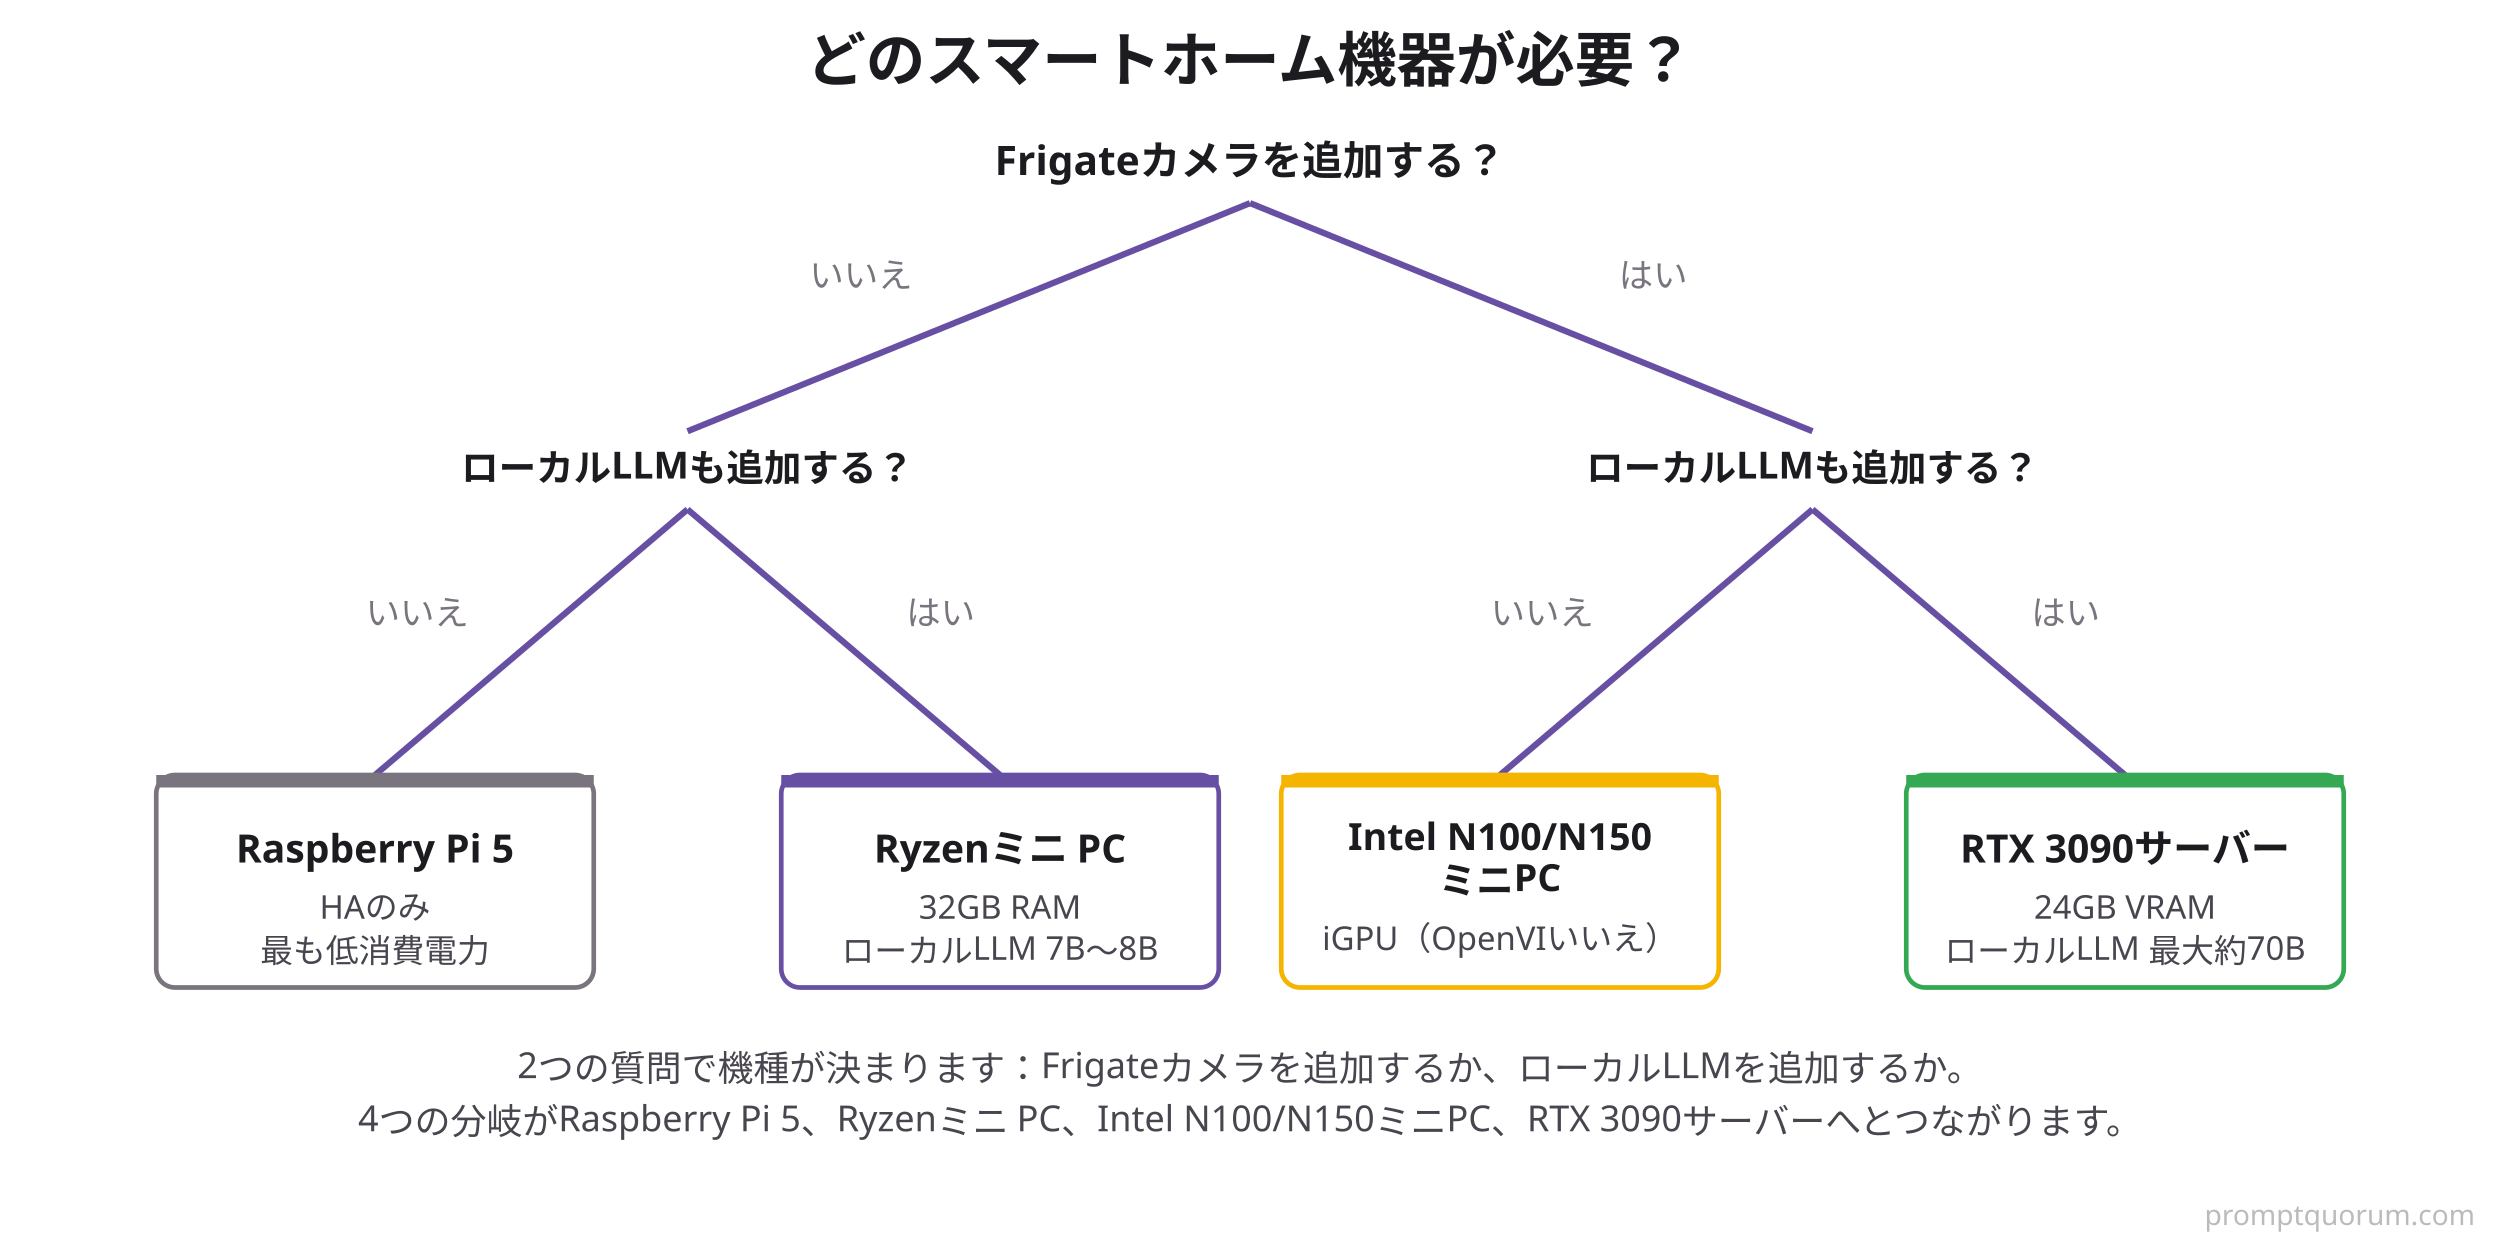
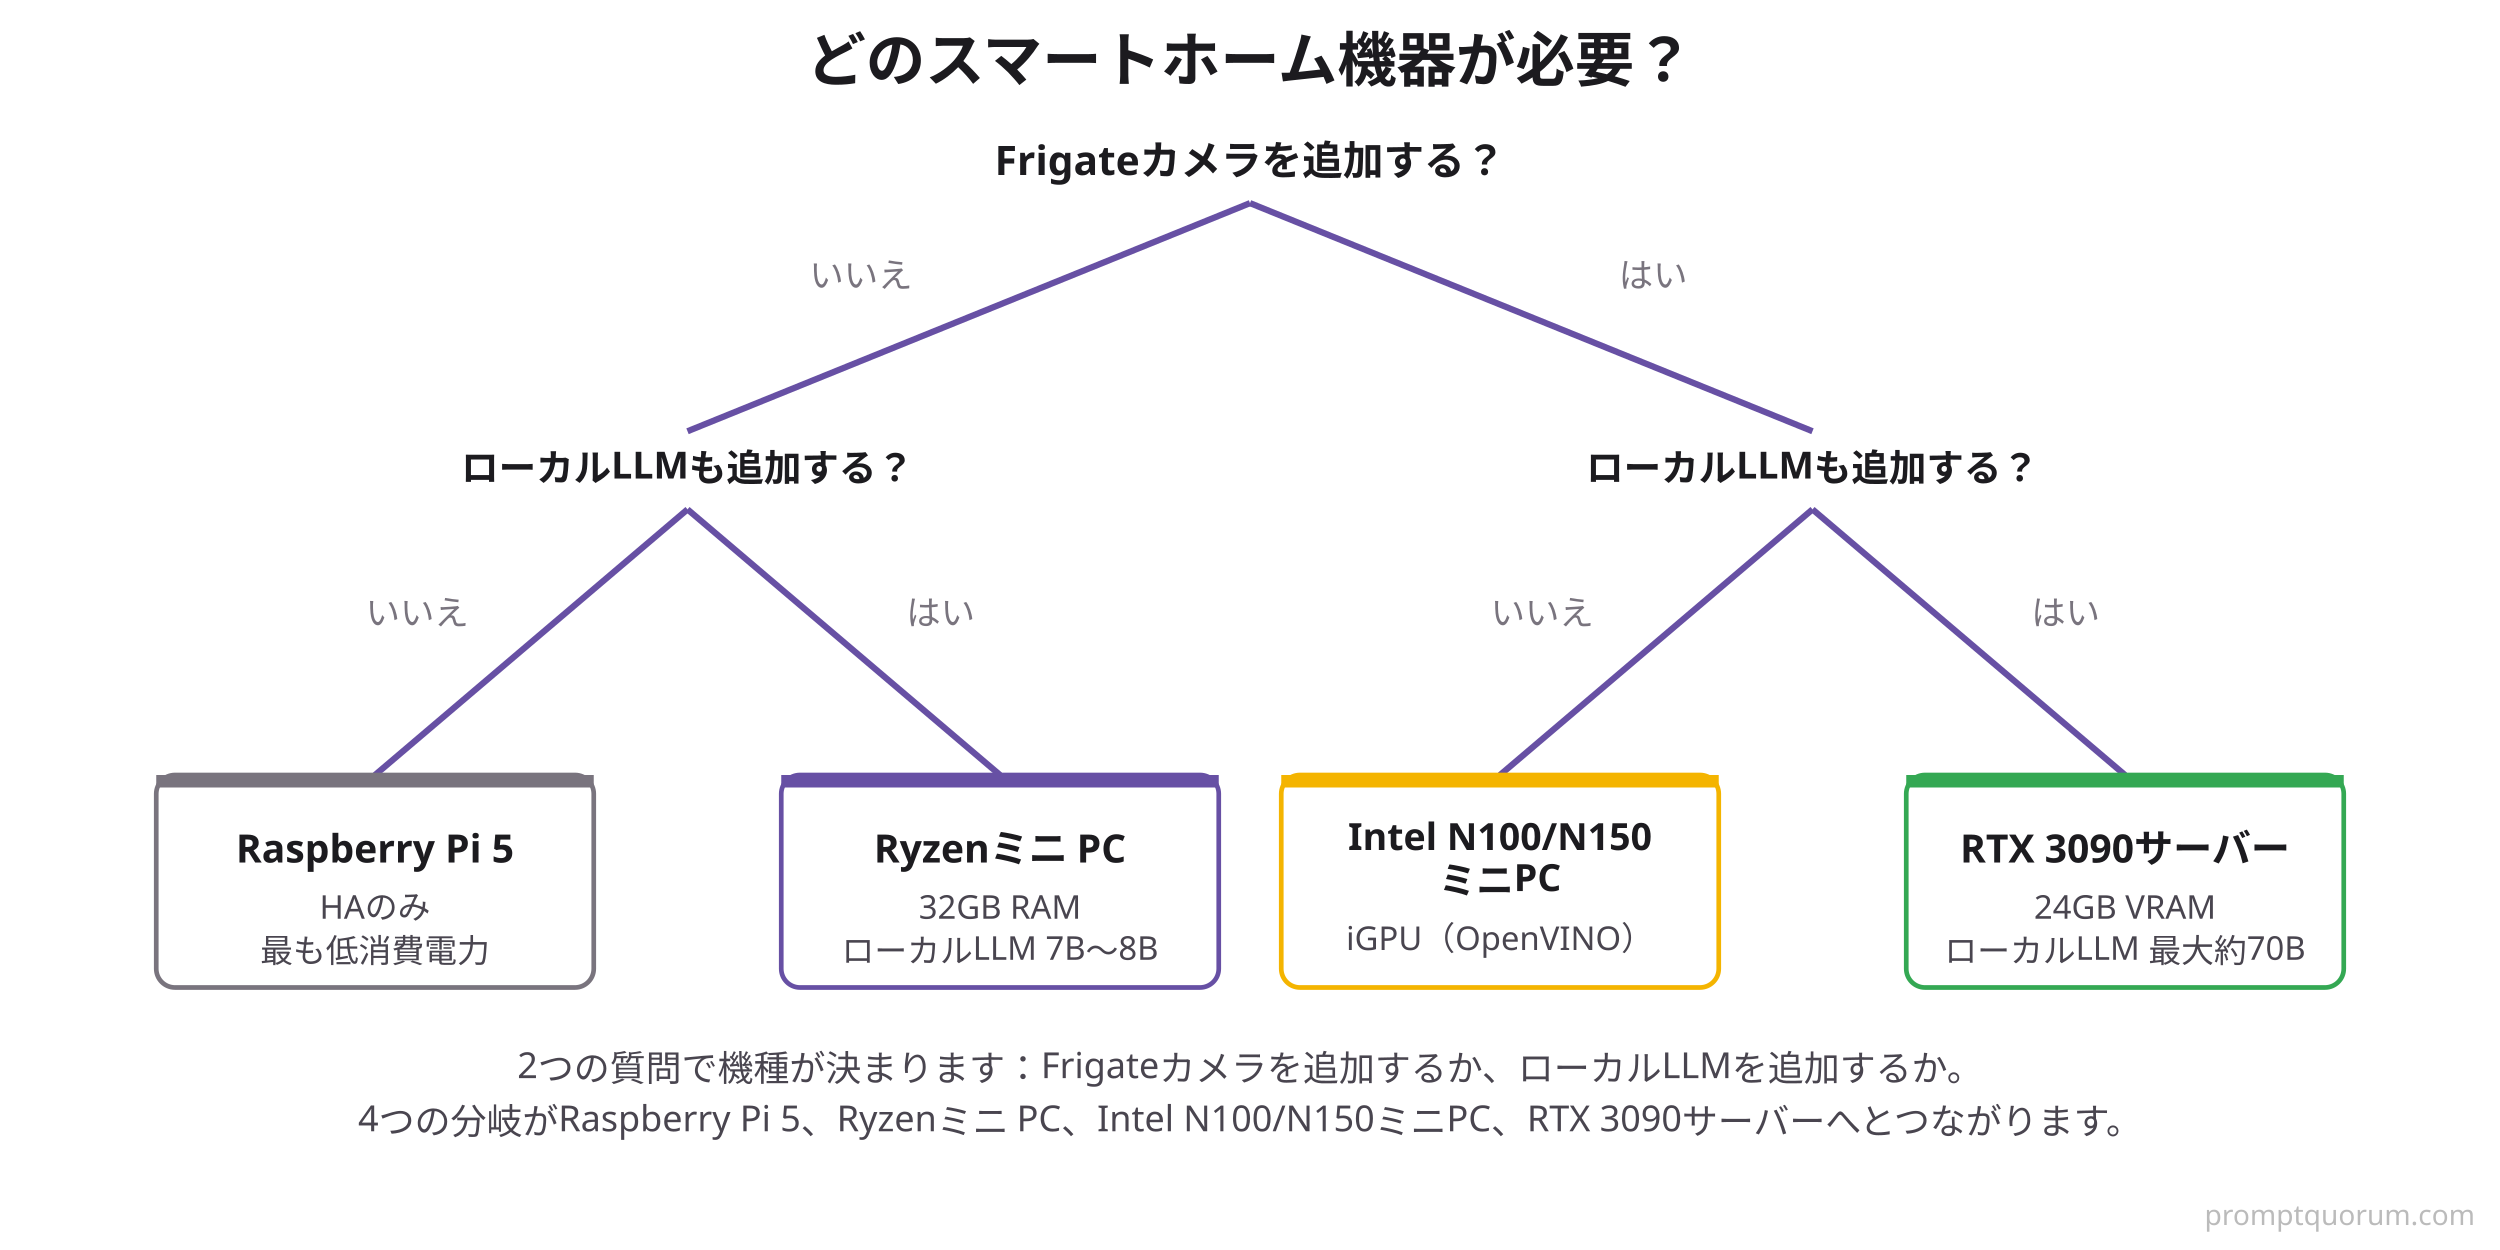
<svg xmlns="http://www.w3.org/2000/svg" viewBox="0 0 800 400">
  <rect width="800" height="400" fill="#FFFFFF" />
  <text x="400" y="26" font-family="system-ui, -apple-system, sans-serif" font-size="19" font-weight="700" fill="#1C1B1F" text-anchor="middle">どのスマートホーム機器が必要？</text>
  <text x="400" y="56" font-family="system-ui, sans-serif" font-size="13" font-weight="700" fill="#1C1B1F" text-anchor="middle">Frigateカメラを追加する？</text>
  <line x1="400" y1="65" x2="220" y2="138" stroke="#6750A4" stroke-width="2" />
  <line x1="400" y1="65" x2="580" y2="138" stroke="#6750A4" stroke-width="2" />
  <text x="292" y="92" font-family="system-ui, sans-serif" font-size="11" fill="#79747E" text-anchor="end">いいえ</text>
  <text x="518" y="92" font-family="system-ui, sans-serif" font-size="11" fill="#79747E" text-anchor="start">はい</text>
  <text x="220" y="154" font-family="system-ui, sans-serif" font-size="12" font-weight="700" fill="#1C1B1F" text-anchor="middle">ローカルLLMも追加する？</text>
  <text x="580" y="154" font-family="system-ui, sans-serif" font-size="12" font-weight="700" fill="#1C1B1F" text-anchor="middle">ローカルLLMも追加する？</text>
  <line x1="220" y1="163" x2="120" y2="248" stroke="#6750A4" stroke-width="2" />
  <line x1="220" y1="163" x2="320" y2="248" stroke="#6750A4" stroke-width="2" />
  <line x1="580" y1="163" x2="480" y2="248" stroke="#6750A4" stroke-width="2" />
  <line x1="580" y1="163" x2="680" y2="248" stroke="#6750A4" stroke-width="2" />
  <text x="150" y="200" font-family="system-ui, sans-serif" font-size="11" fill="#79747E" text-anchor="end">いいえ</text>
  <text x="290" y="200" font-family="system-ui, sans-serif" font-size="11" fill="#79747E" text-anchor="start">はい</text>
  <text x="510" y="200" font-family="system-ui, sans-serif" font-size="11" fill="#79747E" text-anchor="end">いいえ</text>
  <text x="650" y="200" font-family="system-ui, sans-serif" font-size="11" fill="#79747E" text-anchor="start">はい</text>
  <rect x="50" y="248" width="140" height="68" rx="6" fill="#FFFFFF" stroke="#79747E" stroke-width="1.5" />
  <rect x="50" y="248" width="140" height="4" rx="0" fill="#79747E" />
  <text x="120" y="276" font-family="system-ui, sans-serif" font-size="12.5" font-weight="700" fill="#1C1B1F" text-anchor="middle">Raspberry Pi 5</text>
  <text x="120" y="294" font-family="system-ui, sans-serif" font-size="10.5" fill="#49454F" text-anchor="middle">HAのみ</text>
  <text x="120" y="308" font-family="system-ui, sans-serif" font-size="10.5" fill="#49454F" text-anchor="middle">最も低消費電力</text>
  <rect x="250" y="248" width="140" height="68" rx="6" fill="#FFFFFF" stroke="#6750A4" stroke-width="1.5" />
  <rect x="250" y="248" width="140" height="4" rx="0" fill="#6750A4" />
  <text x="320" y="276" font-family="system-ui, sans-serif" font-size="12.5" font-weight="700" fill="#1C1B1F" text-anchor="middle">Ryzenミニ PC</text>
  <text x="320" y="294" font-family="system-ui, sans-serif" font-size="10.5" fill="#49454F" text-anchor="middle">32GB RAM</text>
  <text x="320" y="308" font-family="system-ui, sans-serif" font-size="10.5" fill="#49454F" text-anchor="middle">ローカルLLM 7B〜8B</text>
  <rect x="410" y="248" width="140" height="68" rx="6" fill="#FFFFFF" stroke="#F4B400" stroke-width="1.5" />
  <rect x="410" y="248" width="140" height="4" rx="0" fill="#F4B400" />
  <text x="480" y="272" font-family="system-ui, sans-serif" font-size="12" font-weight="700" fill="#1C1B1F" text-anchor="middle">Intel N100/N150</text>
  <text x="480" y="286" font-family="system-ui, sans-serif" font-size="12" font-weight="700" fill="#1C1B1F" text-anchor="middle">ミニPC</text>
-   <text x="480" y="304" font-family="system-ui, sans-serif" font-size="10.5" fill="#49454F" text-anchor="middle">iGPU（OpenVIいいえ）</text>
+   <text x="480" y="304" font-family="system-ui, sans-serif" font-size="10.5" fill="#49454F" text-anchor="middle">iGPU（OpenVINO）</text>
  <rect x="610" y="248" width="140" height="68" rx="6" fill="#FFFFFF" stroke="#34A853" stroke-width="1.5" />
  <rect x="610" y="248" width="140" height="4" rx="0" fill="#34A853" />
  <text x="680" y="276" font-family="system-ui, sans-serif" font-size="12.5" font-weight="700" fill="#1C1B1F" text-anchor="middle">RTX 3090サーバー</text>
  <text x="680" y="294" font-family="system-ui, sans-serif" font-size="10.5" fill="#49454F" text-anchor="middle">24GB VRAM</text>
  <text x="680" y="308" font-family="system-ui, sans-serif" font-size="10.5" fill="#49454F" text-anchor="middle">ローカルLLM 最大約70B</text>
  <text x="400" y="345" font-family="system-ui, sans-serif" font-size="11.5" fill="#49454F" text-anchor="middle">2つの質問で機種が決まります：Frigateカメラを追加するか、ローカルLLMを追加するか。</text>
  <text x="400" y="362" font-family="system-ui, sans-serif" font-size="11.5" fill="#49454F" text-anchor="middle">4つの分岐がRaspberry Pi 5、Ryzenミニ PC、Intel N100/N150ミニPC、RTX 3090サーバーへとつながります。</text>
  <text x="792" y="392" font-family="system-ui,sans-serif" font-size="9" fill="#BBBBBB" text-anchor="end">promptquorum.com</text>
</svg>
